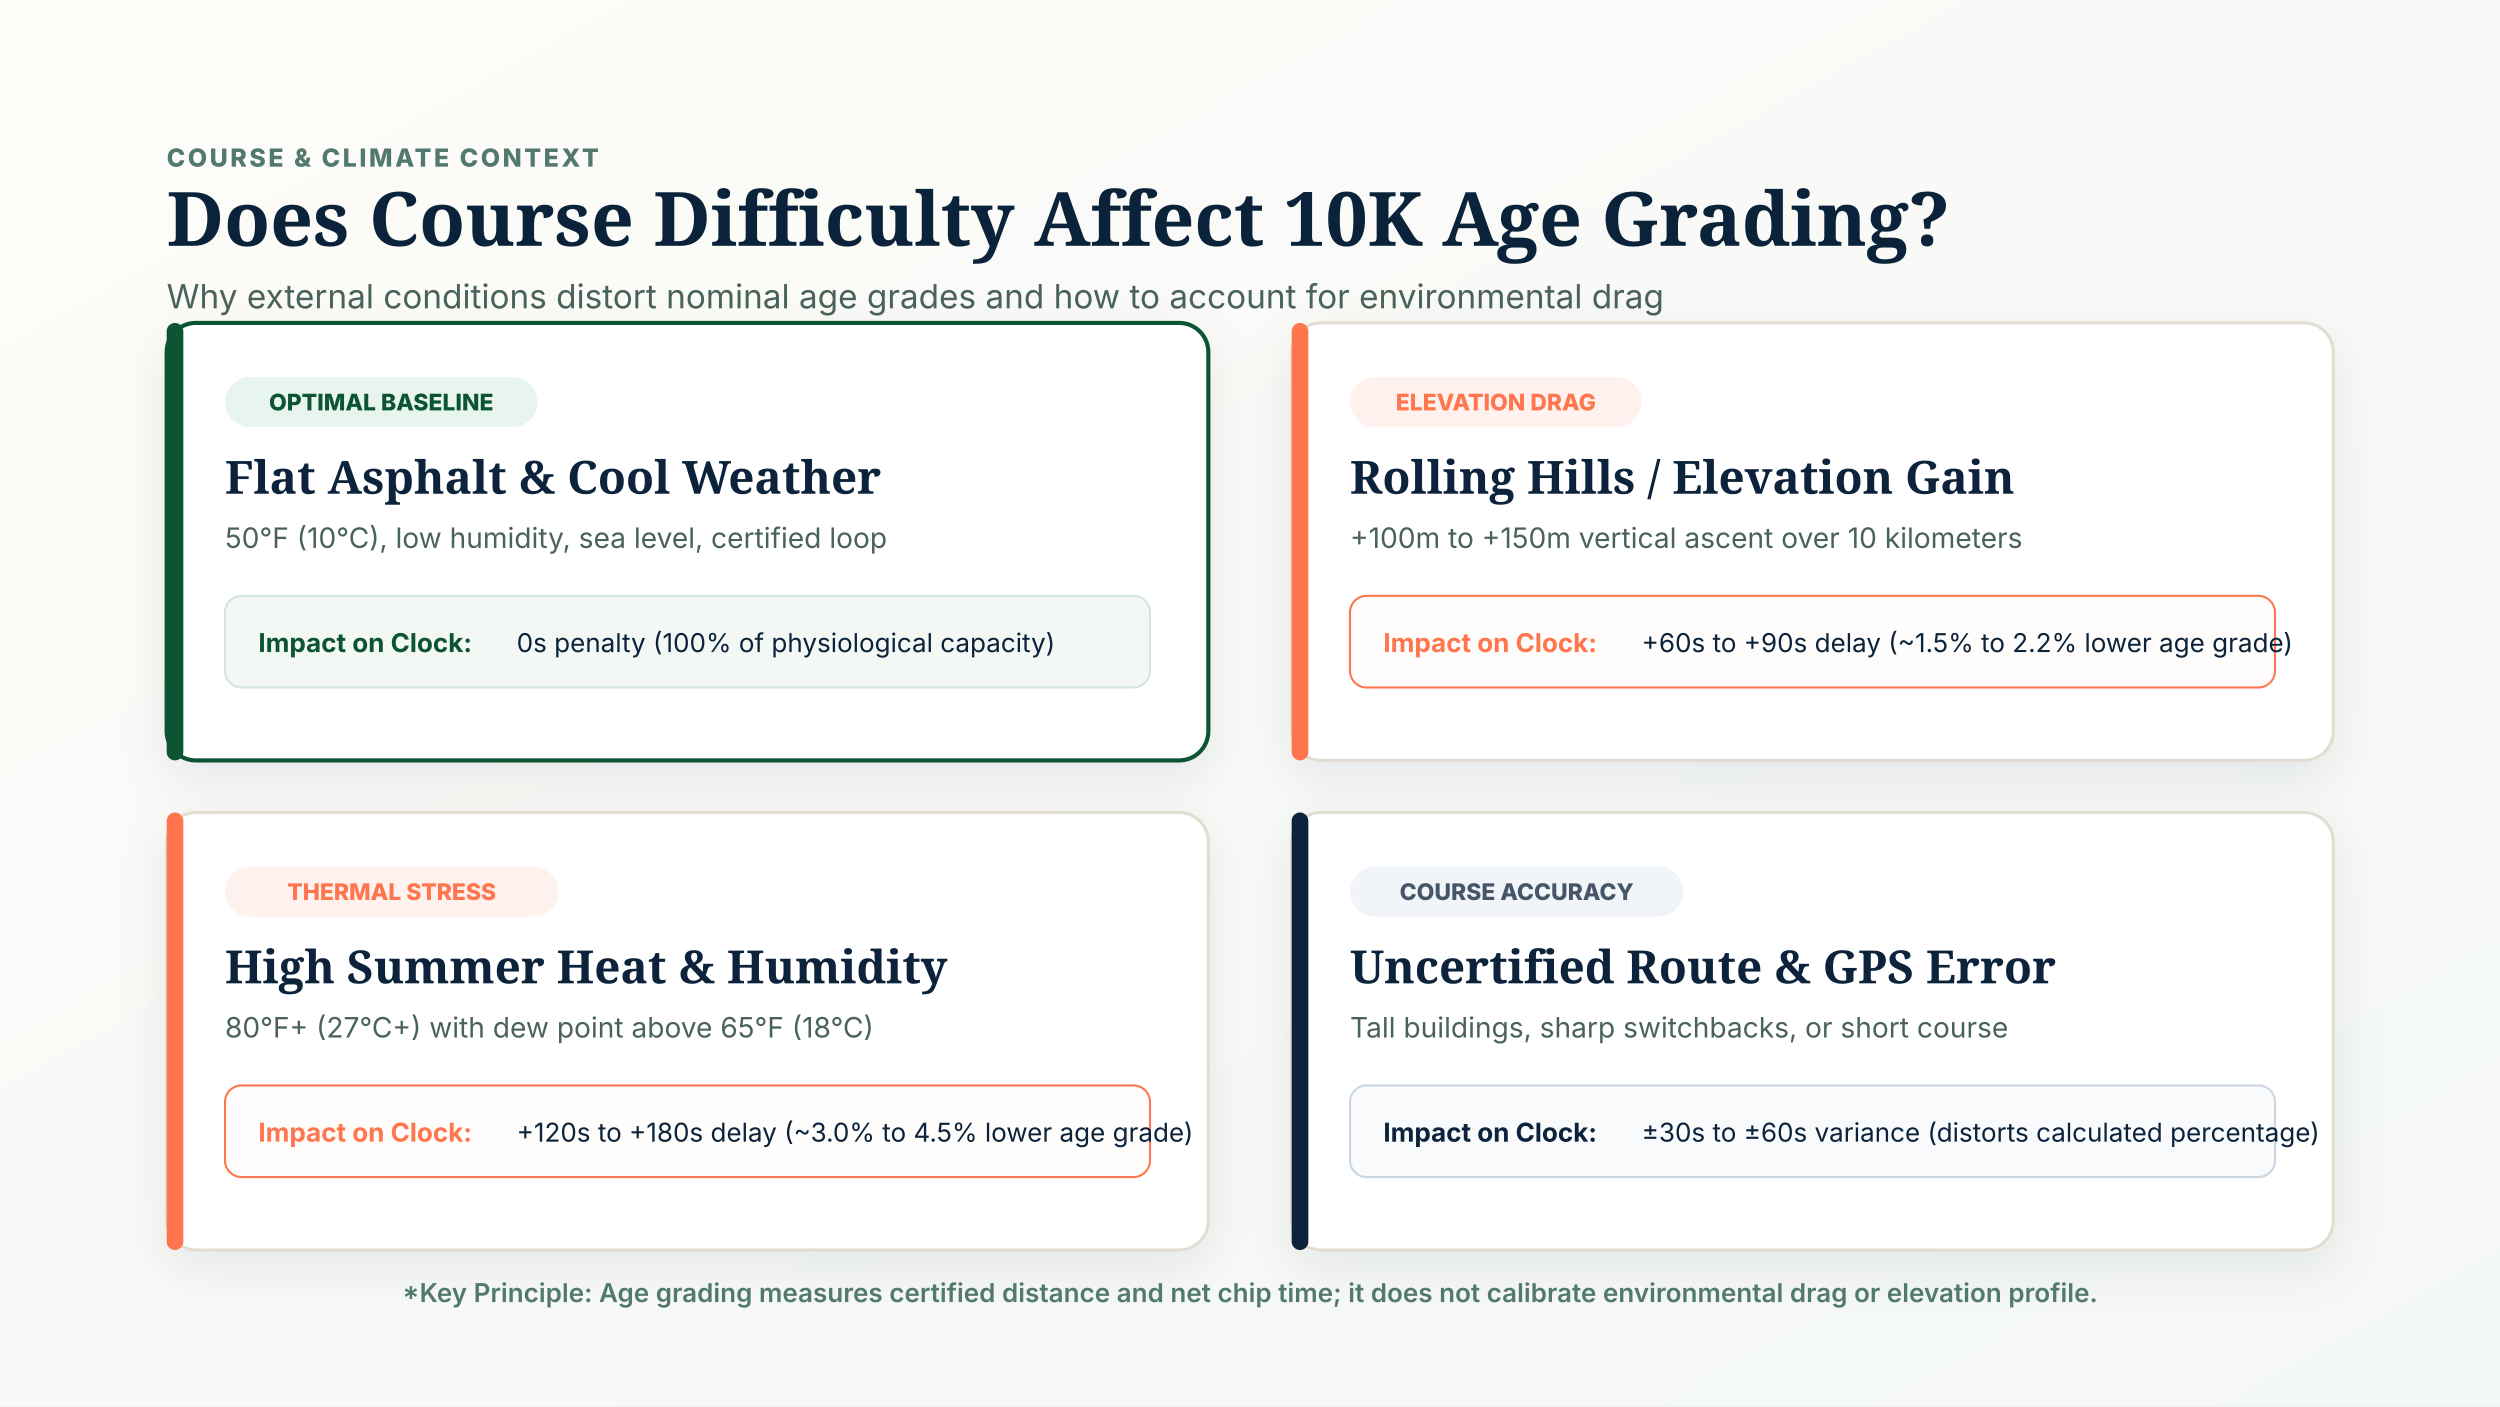
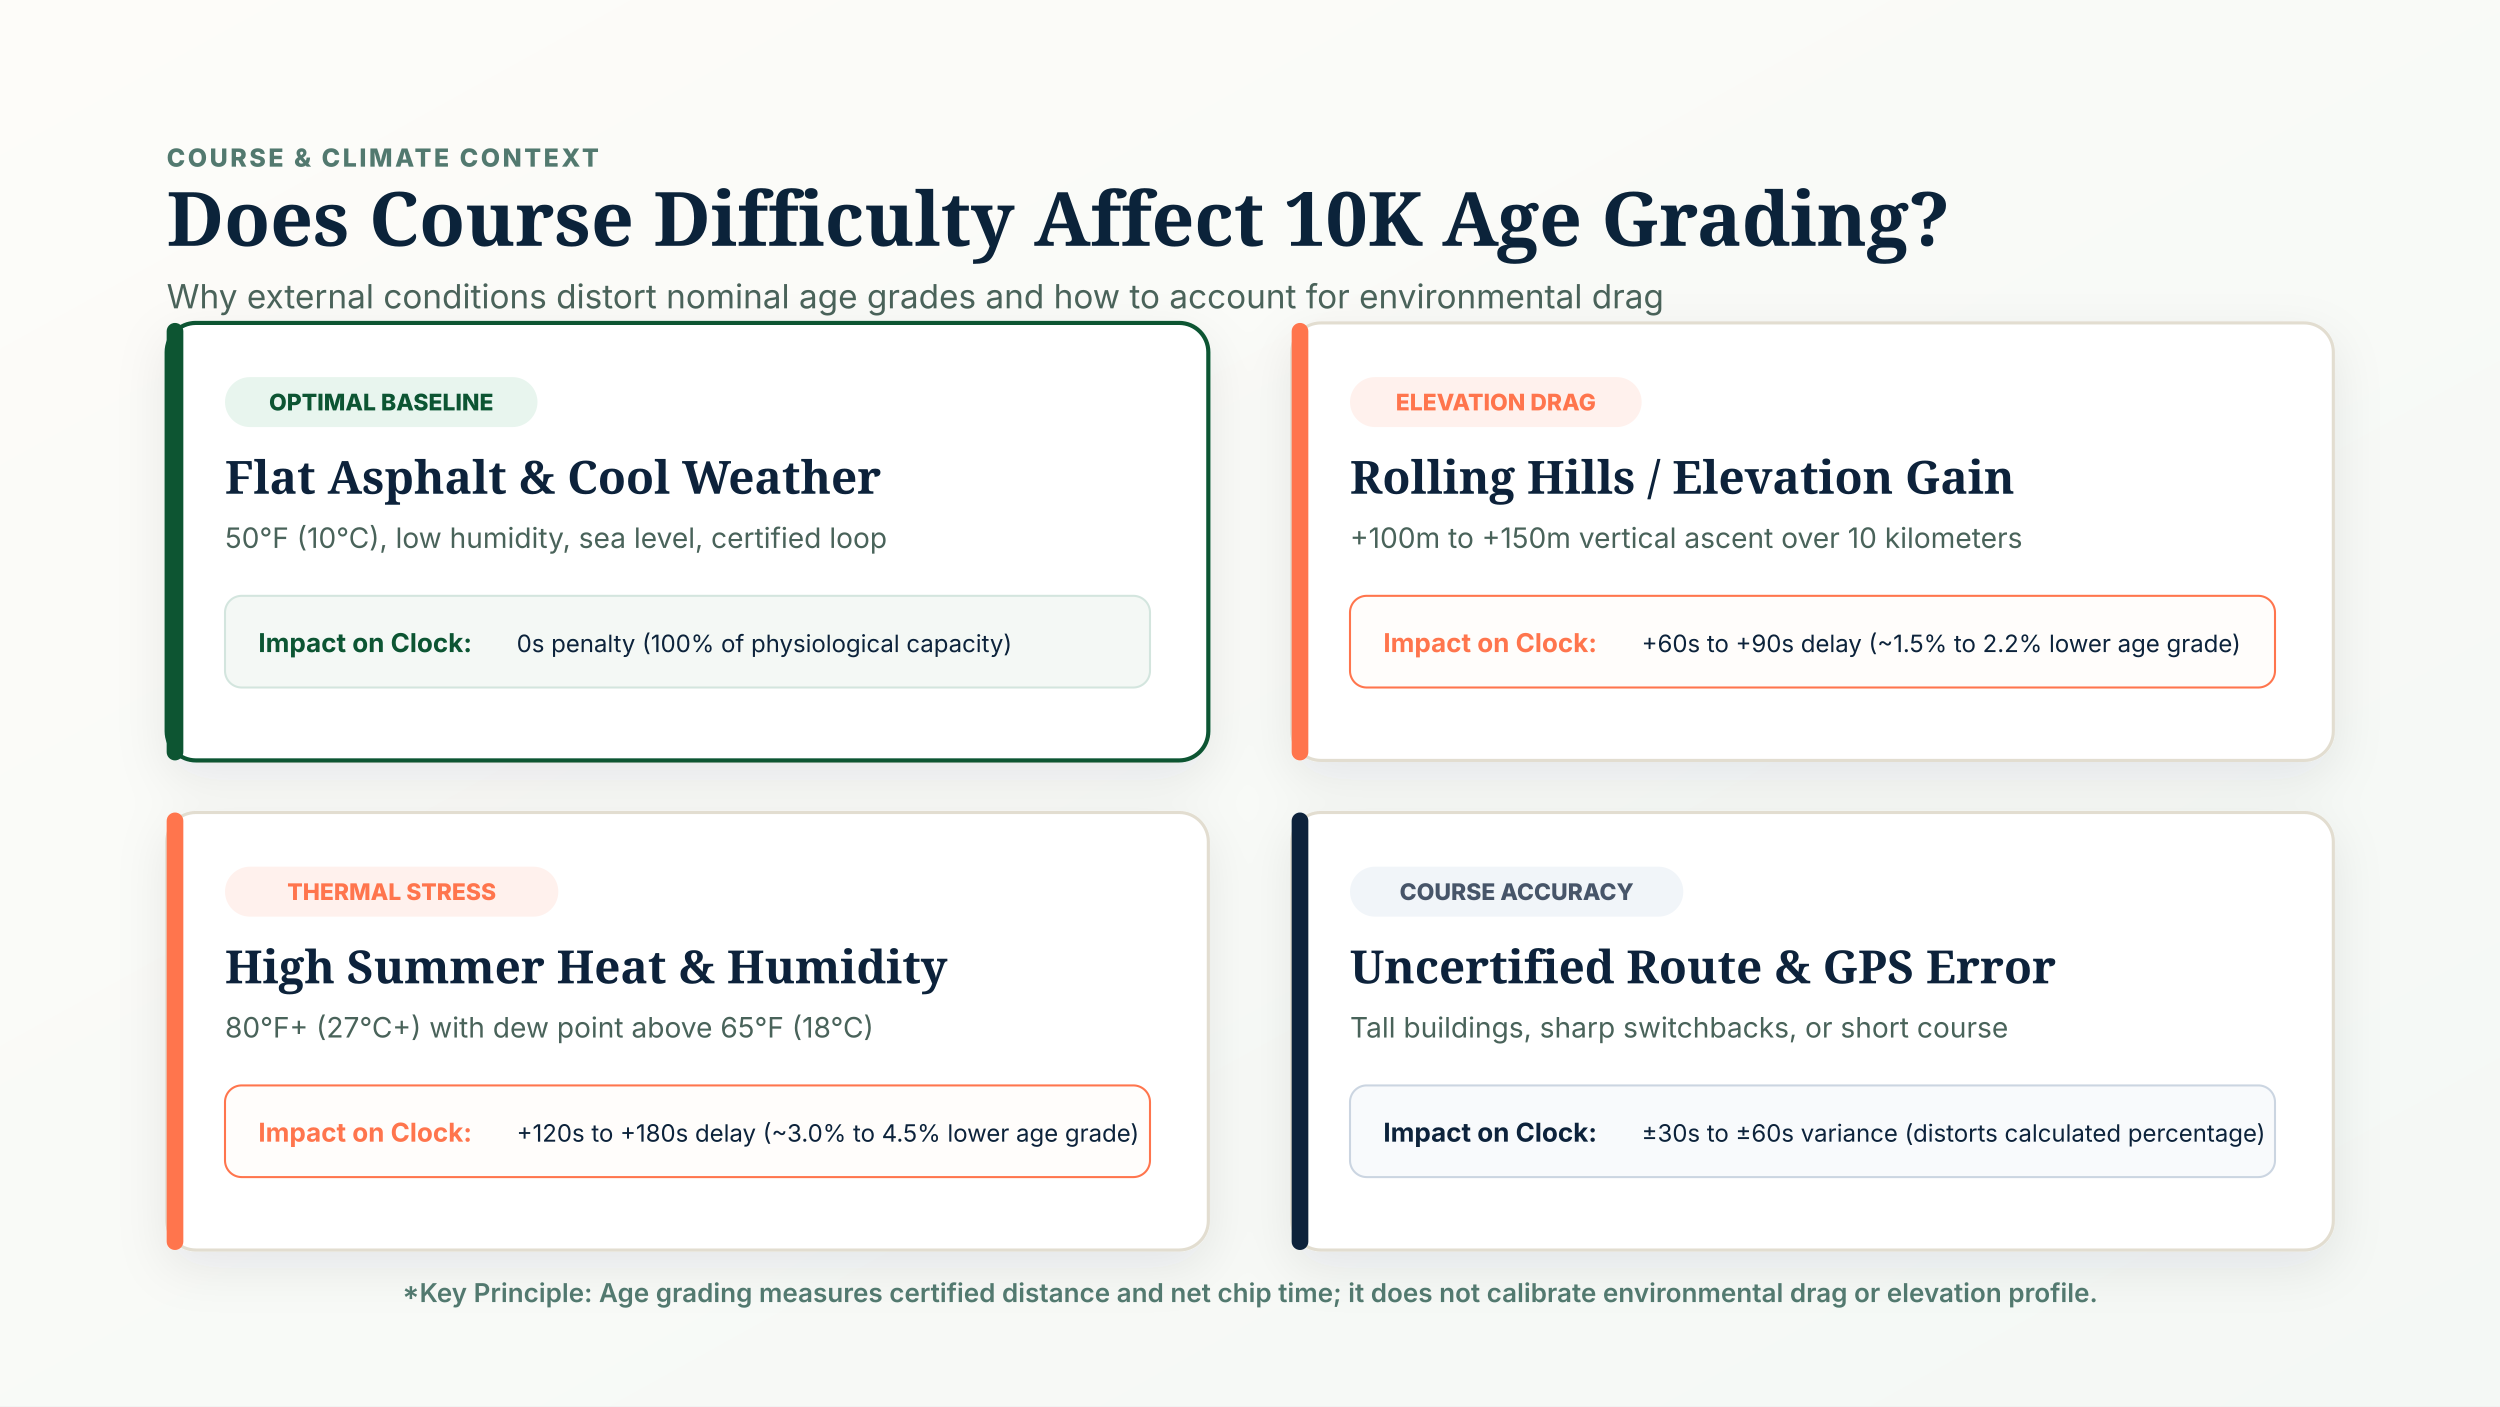
<svg xmlns="http://www.w3.org/2000/svg" viewBox="0 0 1200 675" width="1200" height="675" role="img" aria-label="Environmental and Course Difficulty Impacts on 10K Age Grading">
  <defs>
    <linearGradient id="condBg" x1="0%" y1="0%" x2="100%" y2="100%">
      <stop offset="0%" stop-color="#FDFCF9" />
      <stop offset="100%" stop-color="#F4F8F5" />
    </linearGradient>
    <filter id="condSh" x="-5%" y="-5%" width="110%" height="115%">
      <feDropShadow dx="0" dy="8" stdDeviation="12" flood-color="#0B233A" flood-opacity="0.08" />
    </filter>
  </defs>
  <rect width="1200" height="675" fill="url(#condBg)" />
  <g transform="translate(80, 50)">
    <text x="0" y="30" font-family="'Inter', sans-serif" font-size="12" font-weight="800" fill="#52796F" letter-spacing="1.2">COURSE &amp; CLIMATE CONTEXT</text>
    <text x="0" y="68" font-family="'Fraunces', Georgia, serif" font-size="36" font-weight="700" fill="#0B233A">Does Course Difficulty Affect 10K Age Grading?</text>
    <text x="0" y="98" font-family="'Inter', sans-serif" font-size="16" fill="#4A635A">Why external conditions distort nominal age grades and how to account for environmental drag</text>
  </g>
  <g transform="translate(80, 155)" filter="url(#condSh)">
    <g transform="translate(0, 0)">
      <rect width="500" height="210" rx="14" fill="#FFFFFF" stroke="#075433" stroke-width="2" />
      <rect x="0" y="0" width="8" height="210" rx="4" fill="#075433" />
      <g transform="translate(28, 26)">
        <rect width="150" height="24" rx="12" fill="#E8F5EE" />
        <text x="75" y="16" font-family="'Inter', sans-serif" font-size="11" font-weight="800" fill="#075433" text-anchor="middle">OPTIMAL BASELINE</text>
        <text x="0" y="56" font-family="'Fraunces', Georgia, serif" font-size="22" font-weight="700" fill="#0B233A">Flat Asphalt &amp; Cool Weather</text>
        <text x="0" y="82" font-family="'Inter', sans-serif" font-size="13.5" fill="#4A635A">50°F (10°C), low humidity, sea level, certified loop</text>
        <g transform="translate(0, 105)">
          <rect width="444" height="44" rx="8" fill="#F4F8F5" stroke="#D3E5DE" />
          <text x="16" y="27" font-family="'Inter', sans-serif" font-size="12.5" font-weight="700" fill="#075433">Impact on Clock:</text>
-           <text x="140" y="27" font-family="'Inter', sans-serif" font-size="12.5" fill="#0B233A">0s penalty (100% of physiological capacity)</text>
+           <text x="140" y="27" font-family="'Inter', sans-serif" font-size="11.5" fill="#0B233A">0s penalty (100% of physiological capacity)</text>
        </g>
      </g>
    </g>
    <g transform="translate(540, 0)">
      <rect width="500" height="210" rx="14" fill="#FFFFFF" stroke="#E2DDD0" stroke-width="1.5" />
      <rect x="0" y="0" width="8" height="210" rx="4" fill="#FF754D" />
      <g transform="translate(28, 26)">
        <rect width="140" height="24" rx="12" fill="#FFF1ED" />
        <text x="70" y="16" font-family="'Inter', sans-serif" font-size="11" font-weight="800" fill="#FF754D" text-anchor="middle">ELEVATION DRAG</text>
        <text x="0" y="56" font-family="'Fraunces', Georgia, serif" font-size="22" font-weight="700" fill="#0B233A">Rolling Hills / Elevation Gain</text>
        <text x="0" y="82" font-family="'Inter', sans-serif" font-size="13.5" fill="#4A635A">+100m to +150m vertical ascent over 10 kilometers</text>
        <g transform="translate(0, 105)">
          <rect width="444" height="44" rx="8" fill="#FFFDFB" stroke="#FF754D" stroke-width="1" />
          <text x="16" y="27" font-family="'Inter', sans-serif" font-size="12.5" font-weight="700" fill="#FF754D">Impact on Clock:</text>
-           <text x="140" y="27" font-family="'Inter', sans-serif" font-size="12.5" fill="#0B233A">+60s to +90s delay (~1.5% to 2.2% lower age grade)</text>
+           <text x="140" y="27" font-family="'Inter', sans-serif" font-size="11.5" fill="#0B233A">+60s to +90s delay (~1.5% to 2.2% lower age grade)</text>
        </g>
      </g>
    </g>
    <g transform="translate(0, 235)">
      <rect width="500" height="210" rx="14" fill="#FFFFFF" stroke="#E2DDD0" stroke-width="1.5" />
      <rect x="0" y="0" width="8" height="210" rx="4" fill="#FF754D" />
      <g transform="translate(28, 26)">
        <rect width="160" height="24" rx="12" fill="#FFF1ED" />
        <text x="80" y="16" font-family="'Inter', sans-serif" font-size="11" font-weight="800" fill="#FF754D" text-anchor="middle">THERMAL STRESS</text>
        <text x="0" y="56" font-family="'Fraunces', Georgia, serif" font-size="22" font-weight="700" fill="#0B233A">High Summer Heat &amp; Humidity</text>
        <text x="0" y="82" font-family="'Inter', sans-serif" font-size="13.5" fill="#4A635A">80°F+ (27°C+) with dew point above 65°F (18°C)</text>
        <g transform="translate(0, 105)">
          <rect width="444" height="44" rx="8" fill="#FFFDFB" stroke="#FF754D" stroke-width="1" />
          <text x="16" y="27" font-family="'Inter', sans-serif" font-size="12.5" font-weight="700" fill="#FF754D">Impact on Clock:</text>
-           <text x="140" y="27" font-family="'Inter', sans-serif" font-size="12.5" fill="#0B233A">+120s to +180s delay (~3.0% to 4.5% lower age grade)</text>
+           <text x="140" y="27" font-family="'Inter', sans-serif" font-size="11.5" fill="#0B233A">+120s to +180s delay (~3.0% to 4.5% lower age grade)</text>
        </g>
      </g>
    </g>
    <g transform="translate(540, 235)">
      <rect width="500" height="210" rx="14" fill="#FFFFFF" stroke="#E2DDD0" stroke-width="1.5" />
      <rect x="0" y="0" width="8" height="210" rx="4" fill="#0B233A" />
      <g transform="translate(28, 26)">
        <rect width="160" height="24" rx="12" fill="#F1F5F9" />
        <text x="80" y="16" font-family="'Inter', sans-serif" font-size="11" font-weight="800" fill="#475569" text-anchor="middle">COURSE ACCURACY</text>
        <text x="0" y="56" font-family="'Fraunces', Georgia, serif" font-size="22" font-weight="700" fill="#0B233A">Uncertified Route &amp; GPS Error</text>
        <text x="0" y="82" font-family="'Inter', sans-serif" font-size="13.5" fill="#4A635A">Tall buildings, sharp switchbacks, or short course</text>
        <g transform="translate(0, 105)">
          <rect width="444" height="44" rx="8" fill="#F8FAFC" stroke="#CBD5E1" />
          <text x="16" y="27" font-family="'Inter', sans-serif" font-size="12.5" font-weight="700" fill="#0B233A">Impact on Clock:</text>
-           <text x="140" y="27" font-family="'Inter', sans-serif" font-size="12.5" fill="#0B233A">±30s to ±60s variance (distorts calculated percentage)</text>
+           <text x="140" y="27" font-family="'Inter', sans-serif" font-size="11.5" fill="#0B233A">±30s to ±60s variance (distorts calculated percentage)</text>
        </g>
      </g>
    </g>
  </g>
  <g transform="translate(80, 610)">
    <text x="520" y="15" font-family="'Inter', sans-serif" font-size="12.5" font-weight="600" fill="#52796F" text-anchor="middle">*Key Principle: Age grading measures certified distance and net chip time; it does not calibrate environmental drag or elevation profile.</text>
  </g>
</svg>
